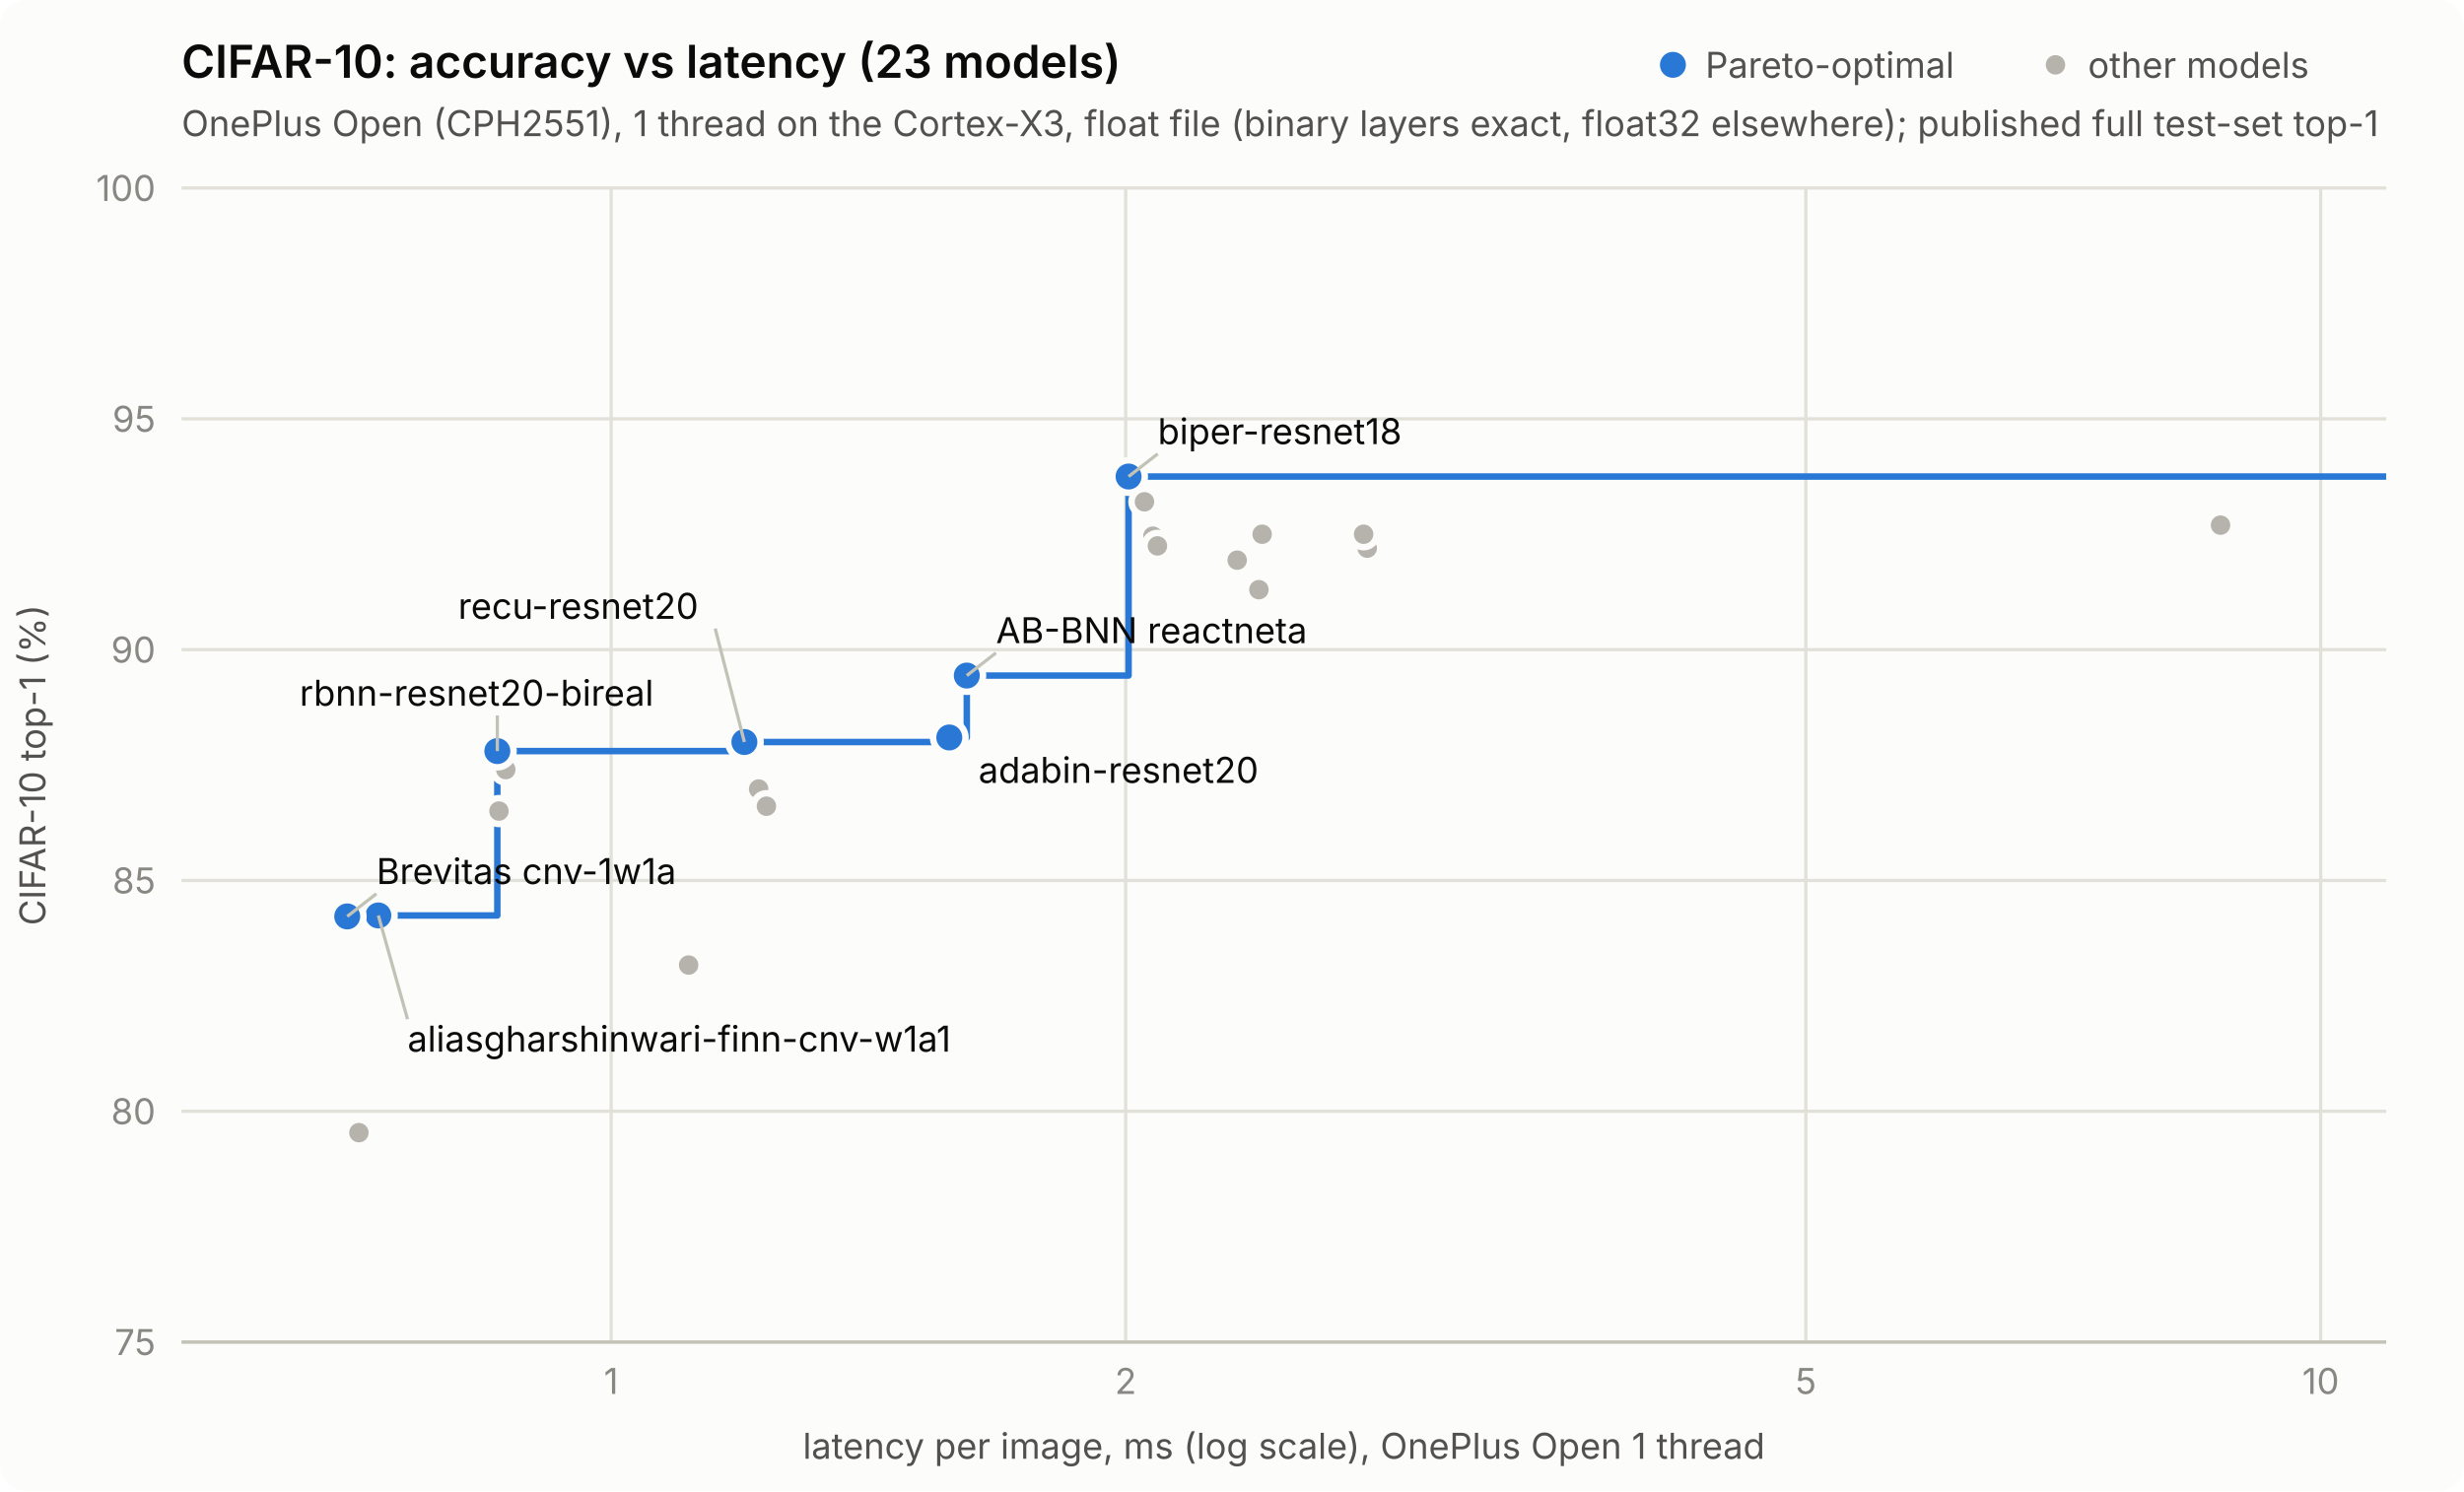
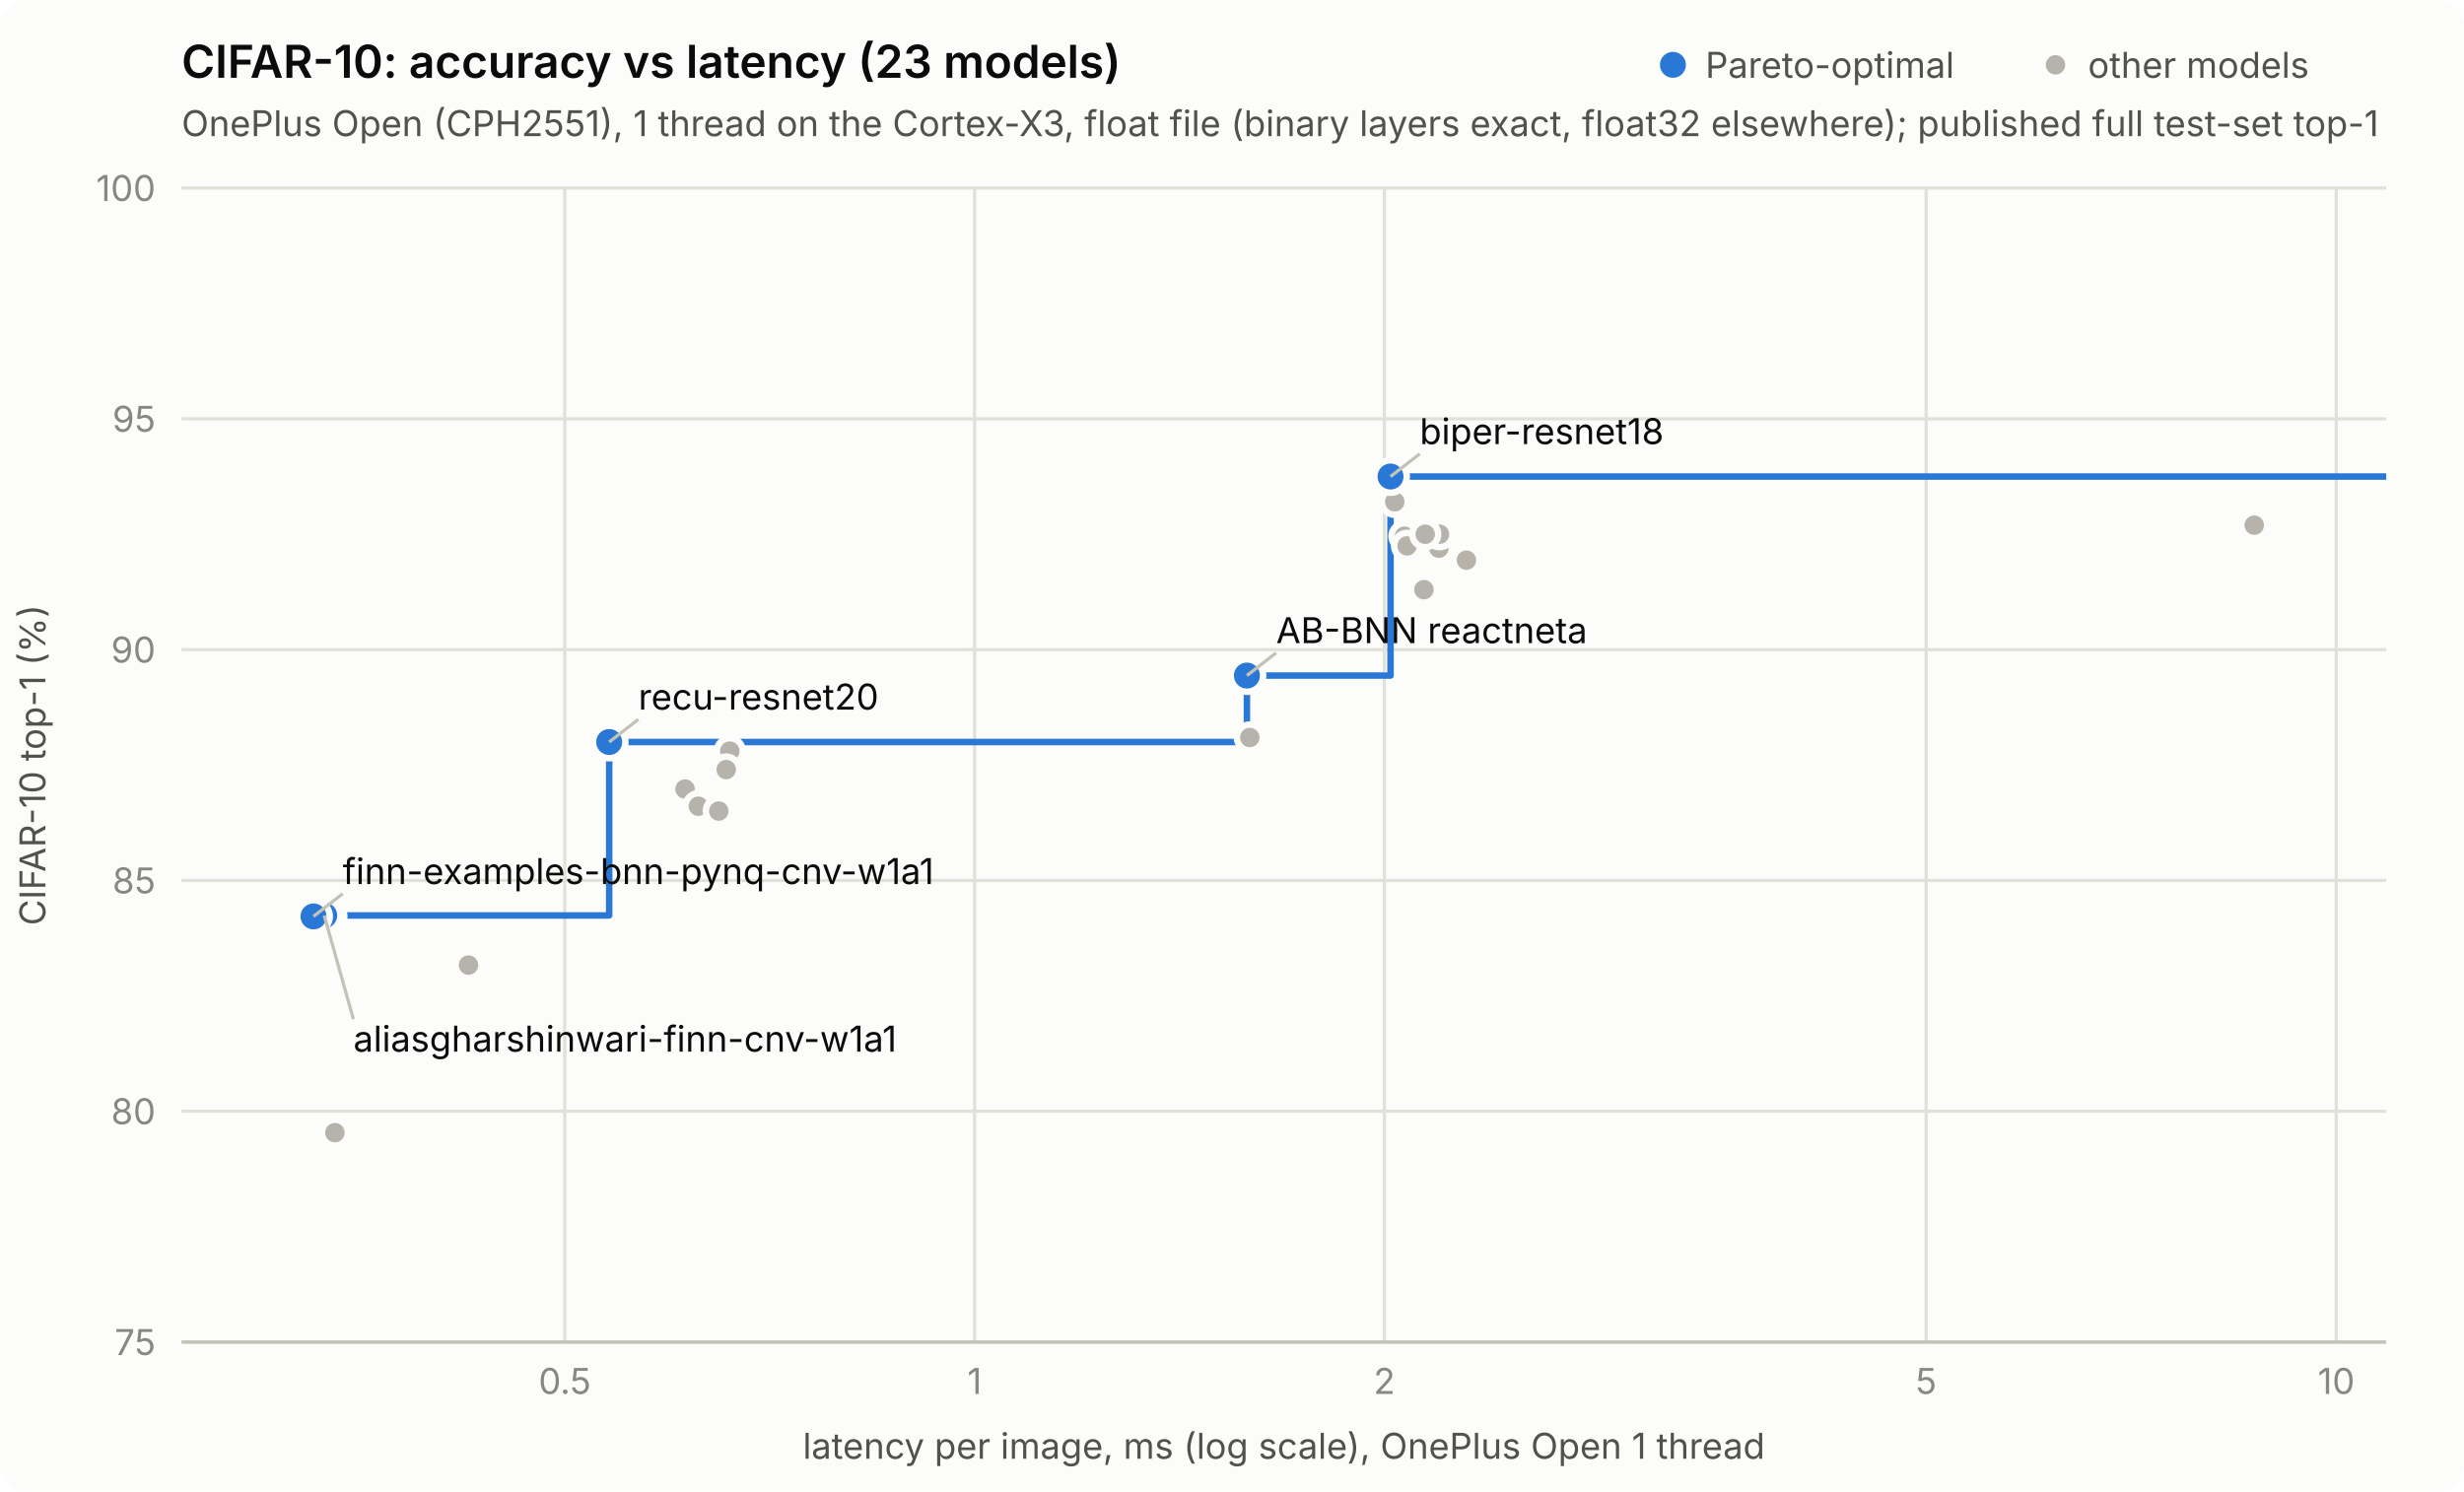
<svg xmlns="http://www.w3.org/2000/svg" viewBox="0 0 760 460" width="760" height="460" role="img" aria-label="CIFAR-10: accuracy vs latency (23 models)">
  <style>svg{font-family:system-ui,-apple-system,'Segoe UI',sans-serif} .tick{font-size:11px;font-variant-numeric:tabular-nums} .title{font-size:14px;font-weight:600} .sub,.alabel,.lab{font-size:11px} .hit{fill:#000;fill-opacity:0} .bg{fill:#fcfcfb} .grid{stroke:#e1e0d9;stroke-width:1} .axis{stroke:#c3c2b7;stroke-width:1} .tick{fill:#898781} .title{fill:#0b0b0b} .sub,.alabel{fill:#52514e} .lab{fill:#0b0b0b} .front{fill:none;stroke:#2a78d6;stroke-width:2;stroke-linejoin:round} .dot-f{fill:#2a78d6;stroke:#fcfcfb;stroke-width:2} .dot-o{fill:#b5b3ab;stroke:#fcfcfb;stroke-width:2} .hit:hover + .dot-o,.hit:hover + .dot-f{stroke:#0b0b0b} @media (prefers-color-scheme: dark){.bg{fill:#1a1a19} .grid{stroke:#2c2c2a;stroke-width:1} .axis{stroke:#383835;stroke-width:1} .tick{fill:#898781} .title{fill:#f0efec} .sub,.alabel{fill:#c3c2b7} .lab{fill:#f0efec} .front{fill:none;stroke:#3987e5;stroke-width:2;stroke-linejoin:round} .dot-f{fill:#3987e5;stroke:#1a1a19;stroke-width:2} .dot-o{fill:#6b6a65;stroke:#1a1a19;stroke-width:2} .hit:hover + .dot-o,.hit:hover + .dot-f{stroke:#f0efec}}</style>
  <rect class="bg" x="0" y="0" width="760" height="460" rx="8" />
  <text class="title" x="56" y="24">CIFAR-10: accuracy vs latency (23 models)</text>
  <text class="sub" x="56" y="42">OnePlus Open (CPH2551), 1 thread on the Cortex-X3, float file (binary layers exact, float32 elsewhere); published full test-set top-1</text>
  <line class="grid" x1="56" x2="736" y1="414.0" y2="414.0" />
  <text class="tick" x="48" y="418.0" text-anchor="end">75</text>
  <line class="grid" x1="56" x2="736" y1="342.8" y2="342.8" />
  <text class="tick" x="48" y="346.8" text-anchor="end">80</text>
  <line class="grid" x1="56" x2="736" y1="271.6" y2="271.6" />
  <text class="tick" x="48" y="275.6" text-anchor="end">85</text>
  <line class="grid" x1="56" x2="736" y1="200.4" y2="200.4" />
  <text class="tick" x="48" y="204.4" text-anchor="end">90</text>
  <line class="grid" x1="56" x2="736" y1="129.2" y2="129.2" />
  <text class="tick" x="48" y="133.2" text-anchor="end">95</text>
  <line class="grid" x1="56" x2="736" y1="58.0" y2="58.0" />
  <text class="tick" x="48" y="62.0" text-anchor="end">100</text>
-   <line class="grid" x1="188.5" x2="188.5" y1="58" y2="414" />
-   <text class="tick" x="188.5" y="430" text-anchor="middle">1</text>
-   <line class="grid" x1="347.2" x2="347.2" y1="58" y2="414" />
-   <text class="tick" x="347.2" y="430" text-anchor="middle">2</text>
-   <line class="grid" x1="557.0" x2="557.0" y1="58" y2="414" />
-   <text class="tick" x="557.0" y="430" text-anchor="middle">5</text>
-   <line class="grid" x1="715.8" x2="715.8" y1="58" y2="414" />
-   <text class="tick" x="715.8" y="430" text-anchor="middle">10</text>
+   <line class="grid" x1="174.2" x2="174.2" y1="58" y2="414" />
+   <text class="tick" x="174.2" y="430" text-anchor="middle">0.5</text>
+   <line class="grid" x1="300.6" x2="300.6" y1="58" y2="414" />
+   <text class="tick" x="300.6" y="430" text-anchor="middle">1</text>
+   <line class="grid" x1="427.0" x2="427.0" y1="58" y2="414" />
+   <text class="tick" x="427.0" y="430" text-anchor="middle">2</text>
+   <line class="grid" x1="594.1" x2="594.1" y1="58" y2="414" />
+   <text class="tick" x="594.1" y="430" text-anchor="middle">5</text>
+   <line class="grid" x1="720.6" x2="720.6" y1="58" y2="414" />
+   <text class="tick" x="720.6" y="430" text-anchor="middle">10</text>
  <line class="axis" x1="56" x2="736" y1="414" y2="414" />
  <text class="alabel" x="396.0" y="450" text-anchor="middle">latency per image, ms (log scale), OnePlus Open 1 thread</text>
  <text class="alabel" transform="translate(14 236.0) rotate(-90)" text-anchor="middle">CIFAR-10 top-1 (%)</text>
-   <path class="front" d="M107.1,282.7 H116.7 V282.4 H153.4 V231.7 H229.6 V228.9 H292.8 V227.5 H298.2 V208.4 H348.1 V147.0 H736.0" />
+   <path class="front" d="M96.7,282.7 H100.0 V282.4 H187.9 V228.9 H384.6 V208.4 H428.9 V147.0 H736.0" />
  <g>
-     <circle class="hit" cx="381.6" cy="172.8" r="12" />
-     <circle class="dot-o" cx="381.6" cy="172.8" r="4" />
+     <circle class="hit" cx="452.3" cy="172.8" r="12" />
+     <circle class="dot-o" cx="452.3" cy="172.8" r="4" />
  </g>
  <g>
-     <circle class="hit" cx="234.0" cy="243.4" r="12" />
-     <circle class="dot-o" cx="234.0" cy="243.4" r="4" />
+     <circle class="hit" cx="385.5" cy="227.5" r="12" />
+     <circle class="dot-o" cx="385.5" cy="227.5" r="4" />
  </g>
  <g>
-     <circle class="hit" cx="355.6" cy="165.4" r="12" />
-     <circle class="dot-o" cx="355.6" cy="165.4" r="4" />
+     <circle class="hit" cx="211.3" cy="243.4" r="12" />
+     <circle class="dot-o" cx="211.3" cy="243.4" r="4" />
  </g>
  <g>
-     <circle class="hit" cx="684.9" cy="162.0" r="12" />
-     <circle class="dot-o" cx="684.9" cy="162.0" r="4" />
+     <circle class="hit" cx="433.2" cy="165.4" r="12" />
+     <circle class="dot-o" cx="433.2" cy="165.4" r="4" />
  </g>
  <g>
-     <circle class="hit" cx="110.7" cy="349.4" r="12" />
-     <circle class="dot-o" cx="110.7" cy="349.4" r="4" />
+     <circle class="hit" cx="695.3" cy="162.0" r="12" />
+     <circle class="dot-o" cx="695.3" cy="162.0" r="4" />
  </g>
  <g>
-     <circle class="hit" cx="236.4" cy="248.7" r="12" />
-     <circle class="dot-o" cx="236.4" cy="248.7" r="4" />
+     <circle class="hit" cx="103.3" cy="349.4" r="12" />
+     <circle class="dot-o" cx="103.3" cy="349.4" r="4" />
  </g>
  <g>
-     <circle class="hit" cx="116.4" cy="282.7" r="12" />
-     <circle class="dot-o" cx="116.4" cy="282.7" r="4" />
+     <circle class="hit" cx="102.2" cy="282.7" r="12" />
+     <circle class="dot-o" cx="102.2" cy="282.7" r="4" />
  </g>
  <g>
-     <circle class="hit" cx="421.7" cy="169.1" r="12" />
-     <circle class="dot-o" cx="421.7" cy="169.1" r="4" />
+     <circle class="hit" cx="215.4" cy="248.7" r="12" />
+     <circle class="dot-o" cx="215.4" cy="248.7" r="4" />
  </g>
  <g>
-     <circle class="hit" cx="153.9" cy="250.2" r="12" />
-     <circle class="dot-o" cx="153.9" cy="250.2" r="4" />
+     <circle class="hit" cx="443.8" cy="169.1" r="12" />
+     <circle class="dot-o" cx="443.8" cy="169.1" r="4" />
  </g>
  <g>
-     <circle class="hit" cx="388.3" cy="181.9" r="12" />
-     <circle class="dot-o" cx="388.3" cy="181.9" r="4" />
+     <circle class="hit" cx="225.1" cy="231.7" r="12" />
+     <circle class="dot-o" cx="225.1" cy="231.7" r="4" />
  </g>
  <g>
-     <circle class="hit" cx="353.0" cy="154.8" r="12" />
-     <circle class="dot-o" cx="353.0" cy="154.8" r="4" />
+     <circle class="hit" cx="221.7" cy="250.2" r="12" />
+     <circle class="dot-o" cx="221.7" cy="250.2" r="4" />
  </g>
  <g>
-     <circle class="hit" cx="357.0" cy="168.4" r="12" />
-     <circle class="dot-o" cx="357.0" cy="168.4" r="4" />
+     <circle class="hit" cx="439.2" cy="181.9" r="12" />
+     <circle class="dot-o" cx="439.2" cy="181.9" r="4" />
  </g>
  <g>
-     <circle class="hit" cx="212.4" cy="297.7" r="12" />
-     <circle class="dot-o" cx="212.4" cy="297.7" r="4" />
+     <circle class="hit" cx="430.2" cy="154.8" r="12" />
+     <circle class="dot-o" cx="430.2" cy="154.8" r="4" />
  </g>
  <g>
-     <circle class="hit" cx="420.6" cy="164.8" r="12" />
-     <circle class="dot-o" cx="420.6" cy="164.8" r="4" />
+     <circle class="hit" cx="434.0" cy="168.4" r="12" />
+     <circle class="dot-o" cx="434.0" cy="168.4" r="4" />
  </g>
  <g>
-     <circle class="hit" cx="156.0" cy="237.4" r="12" />
-     <circle class="dot-o" cx="156.0" cy="237.4" r="4" />
+     <circle class="hit" cx="144.5" cy="297.7" r="12" />
+     <circle class="dot-o" cx="144.5" cy="297.7" r="4" />
  </g>
  <g>
-     <circle class="hit" cx="389.3" cy="164.8" r="12" />
-     <circle class="dot-o" cx="389.3" cy="164.8" r="4" />
+     <circle class="hit" cx="444.0" cy="164.8" r="12" />
+     <circle class="dot-o" cx="444.0" cy="164.8" r="4" />
  </g>
  <g>
-     <circle class="hit" cx="298.2" cy="208.4" r="12" />
-     <circle class="dot-f" cx="298.2" cy="208.4" r="5" />
+     <circle class="hit" cx="224.0" cy="237.4" r="12" />
+     <circle class="dot-o" cx="224.0" cy="237.4" r="4" />
  </g>
  <g>
-     <circle class="hit" cx="292.8" cy="227.5" r="12" />
-     <circle class="dot-f" cx="292.8" cy="227.5" r="5" />
+     <circle class="hit" cx="439.6" cy="164.8" r="12" />
+     <circle class="dot-o" cx="439.6" cy="164.8" r="4" />
  </g>
  <g>
-     <circle class="hit" cx="116.7" cy="282.4" r="12" />
-     <circle class="dot-f" cx="116.7" cy="282.4" r="5" />
+     <circle class="hit" cx="384.6" cy="208.4" r="12" />
+     <circle class="dot-f" cx="384.6" cy="208.4" r="5" />
  </g>
  <g>
-     <circle class="hit" cx="348.1" cy="147.0" r="12" />
-     <circle class="dot-f" cx="348.1" cy="147.0" r="5" />
+     <circle class="hit" cx="100.0" cy="282.4" r="12" />
+     <circle class="dot-f" cx="100.0" cy="282.4" r="5" />
  </g>
  <g>
-     <circle class="hit" cx="107.1" cy="282.7" r="12" />
-     <circle class="dot-f" cx="107.1" cy="282.7" r="5" />
+     <circle class="hit" cx="428.9" cy="147.0" r="12" />
+     <circle class="dot-f" cx="428.9" cy="147.0" r="5" />
  </g>
  <g>
-     <circle class="hit" cx="153.4" cy="231.7" r="12" />
-     <circle class="dot-f" cx="153.4" cy="231.7" r="5" />
+     <circle class="hit" cx="96.7" cy="282.7" r="12" />
+     <circle class="dot-f" cx="96.7" cy="282.7" r="5" />
  </g>
  <g>
-     <circle class="hit" cx="229.6" cy="228.9" r="12" />
-     <circle class="dot-f" cx="229.6" cy="228.9" r="5" />
+     <circle class="hit" cx="187.9" cy="228.9" r="12" />
+     <circle class="dot-f" cx="187.9" cy="228.9" r="5" />
  </g>
-   <line class="axis" x1="107.1" y1="282.7" x2="116.1" y2="275.7" />
-   <text class="lab" x="116.1" y="272.7">Brevitas cnv-1w1a</text>
-   <line class="axis" x1="116.7" y1="282.4" x2="125.7" y2="314.4" />
-   <text class="lab" x="125.7" y="324.4">aliasgharshinwari-finn-cnv-w1a1</text>
-   <line class="axis" x1="153.4" y1="231.7" x2="153.4" y2="220.7" />
-   <text class="lab" x="92.4" y="217.7">rbnn-resnet20-bireal</text>
-   <line class="axis" x1="229.6" y1="228.9" x2="220.6" y2="193.9" />
-   <text class="lab" x="141.3" y="190.9">recu-resnet20</text>
-   <text class="lab" x="301.8" y="241.5">adabin-resnet20</text>
-   <line class="axis" x1="298.2" y1="208.4" x2="307.2" y2="201.4" />
-   <text class="lab" x="307.2" y="198.4">AB-BNN reactneta</text>
-   <line class="axis" x1="348.1" y1="147.0" x2="357.1" y2="140.0" />
-   <text class="lab" x="357.1" y="137.0">biper-resnet18</text>
+   <line class="axis" x1="96.7" y1="282.7" x2="105.7" y2="275.7" />
+   <text class="lab" x="105.7" y="272.7">finn-examples-bnn-pynq-cnv-w1a1</text>
+   <line class="axis" x1="100.0" y1="282.4" x2="109.0" y2="314.4" />
+   <text class="lab" x="109.0" y="324.4">aliasgharshinwari-finn-cnv-w1a1</text>
+   <line class="axis" x1="187.9" y1="228.9" x2="196.9" y2="221.9" />
+   <text class="lab" x="196.9" y="218.9">recu-resnet20</text>
+   <line class="axis" x1="384.6" y1="208.4" x2="393.6" y2="201.4" />
+   <text class="lab" x="393.6" y="198.4">AB-BNN reactneta</text>
+   <line class="axis" x1="428.9" y1="147.0" x2="437.9" y2="140.0" />
+   <text class="lab" x="437.9" y="137.0">biper-resnet18</text>
  <circle class="dot-f" cx="516" cy="20" r="5" />
  <text class="sub" x="526" y="24">Pareto-optimal</text>
  <circle class="dot-o" cx="634" cy="20" r="4" />
  <text class="sub" x="644" y="24">other models</text>
</svg>
